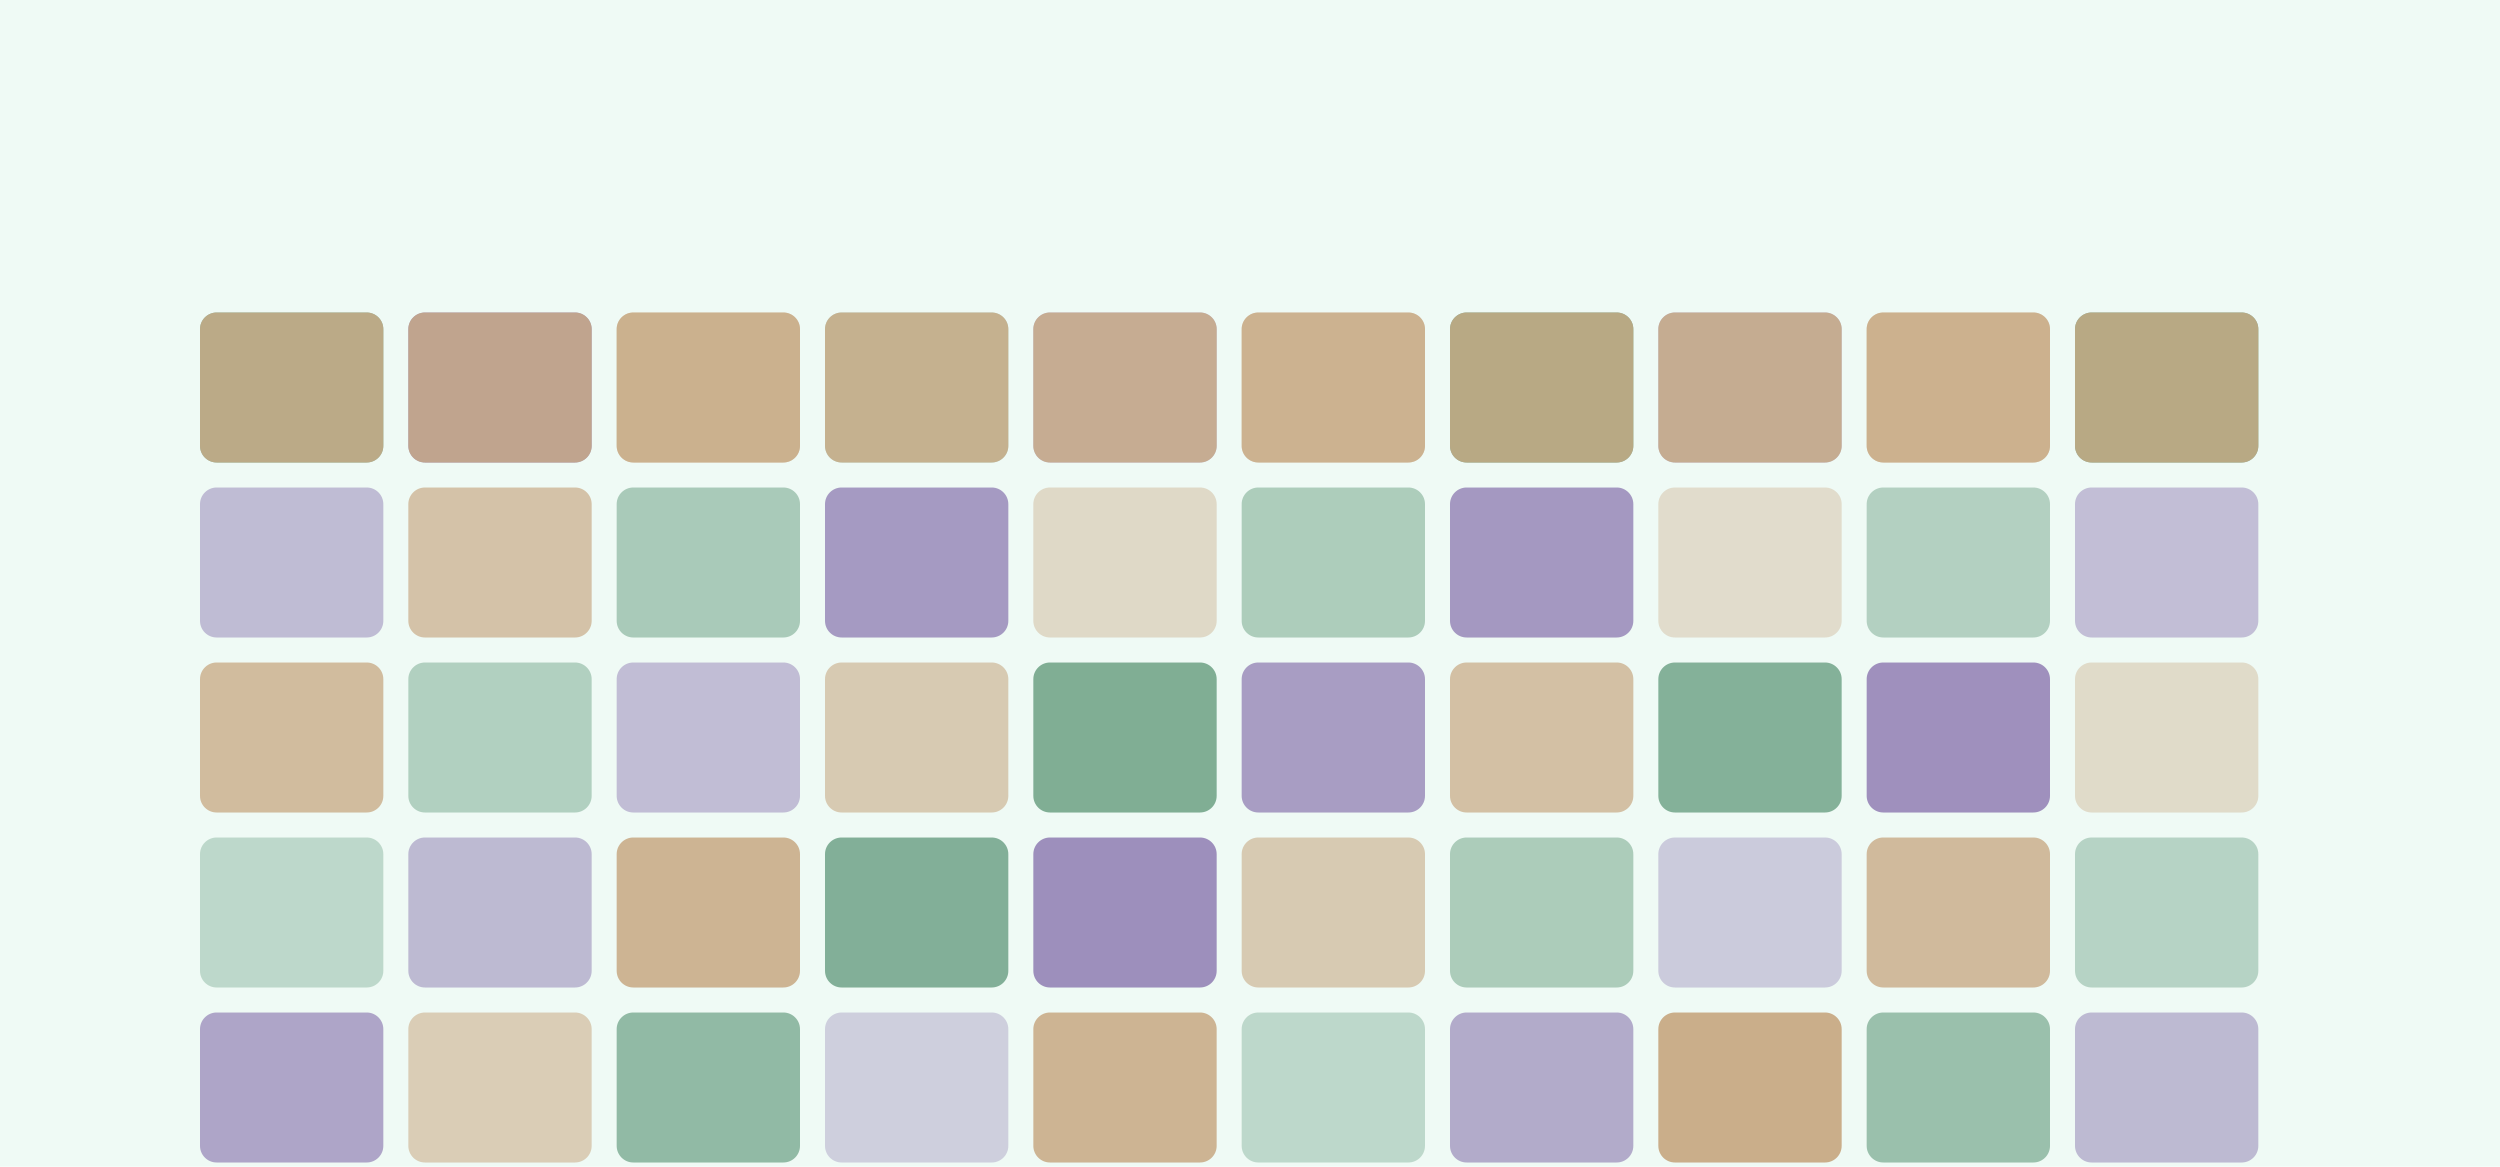
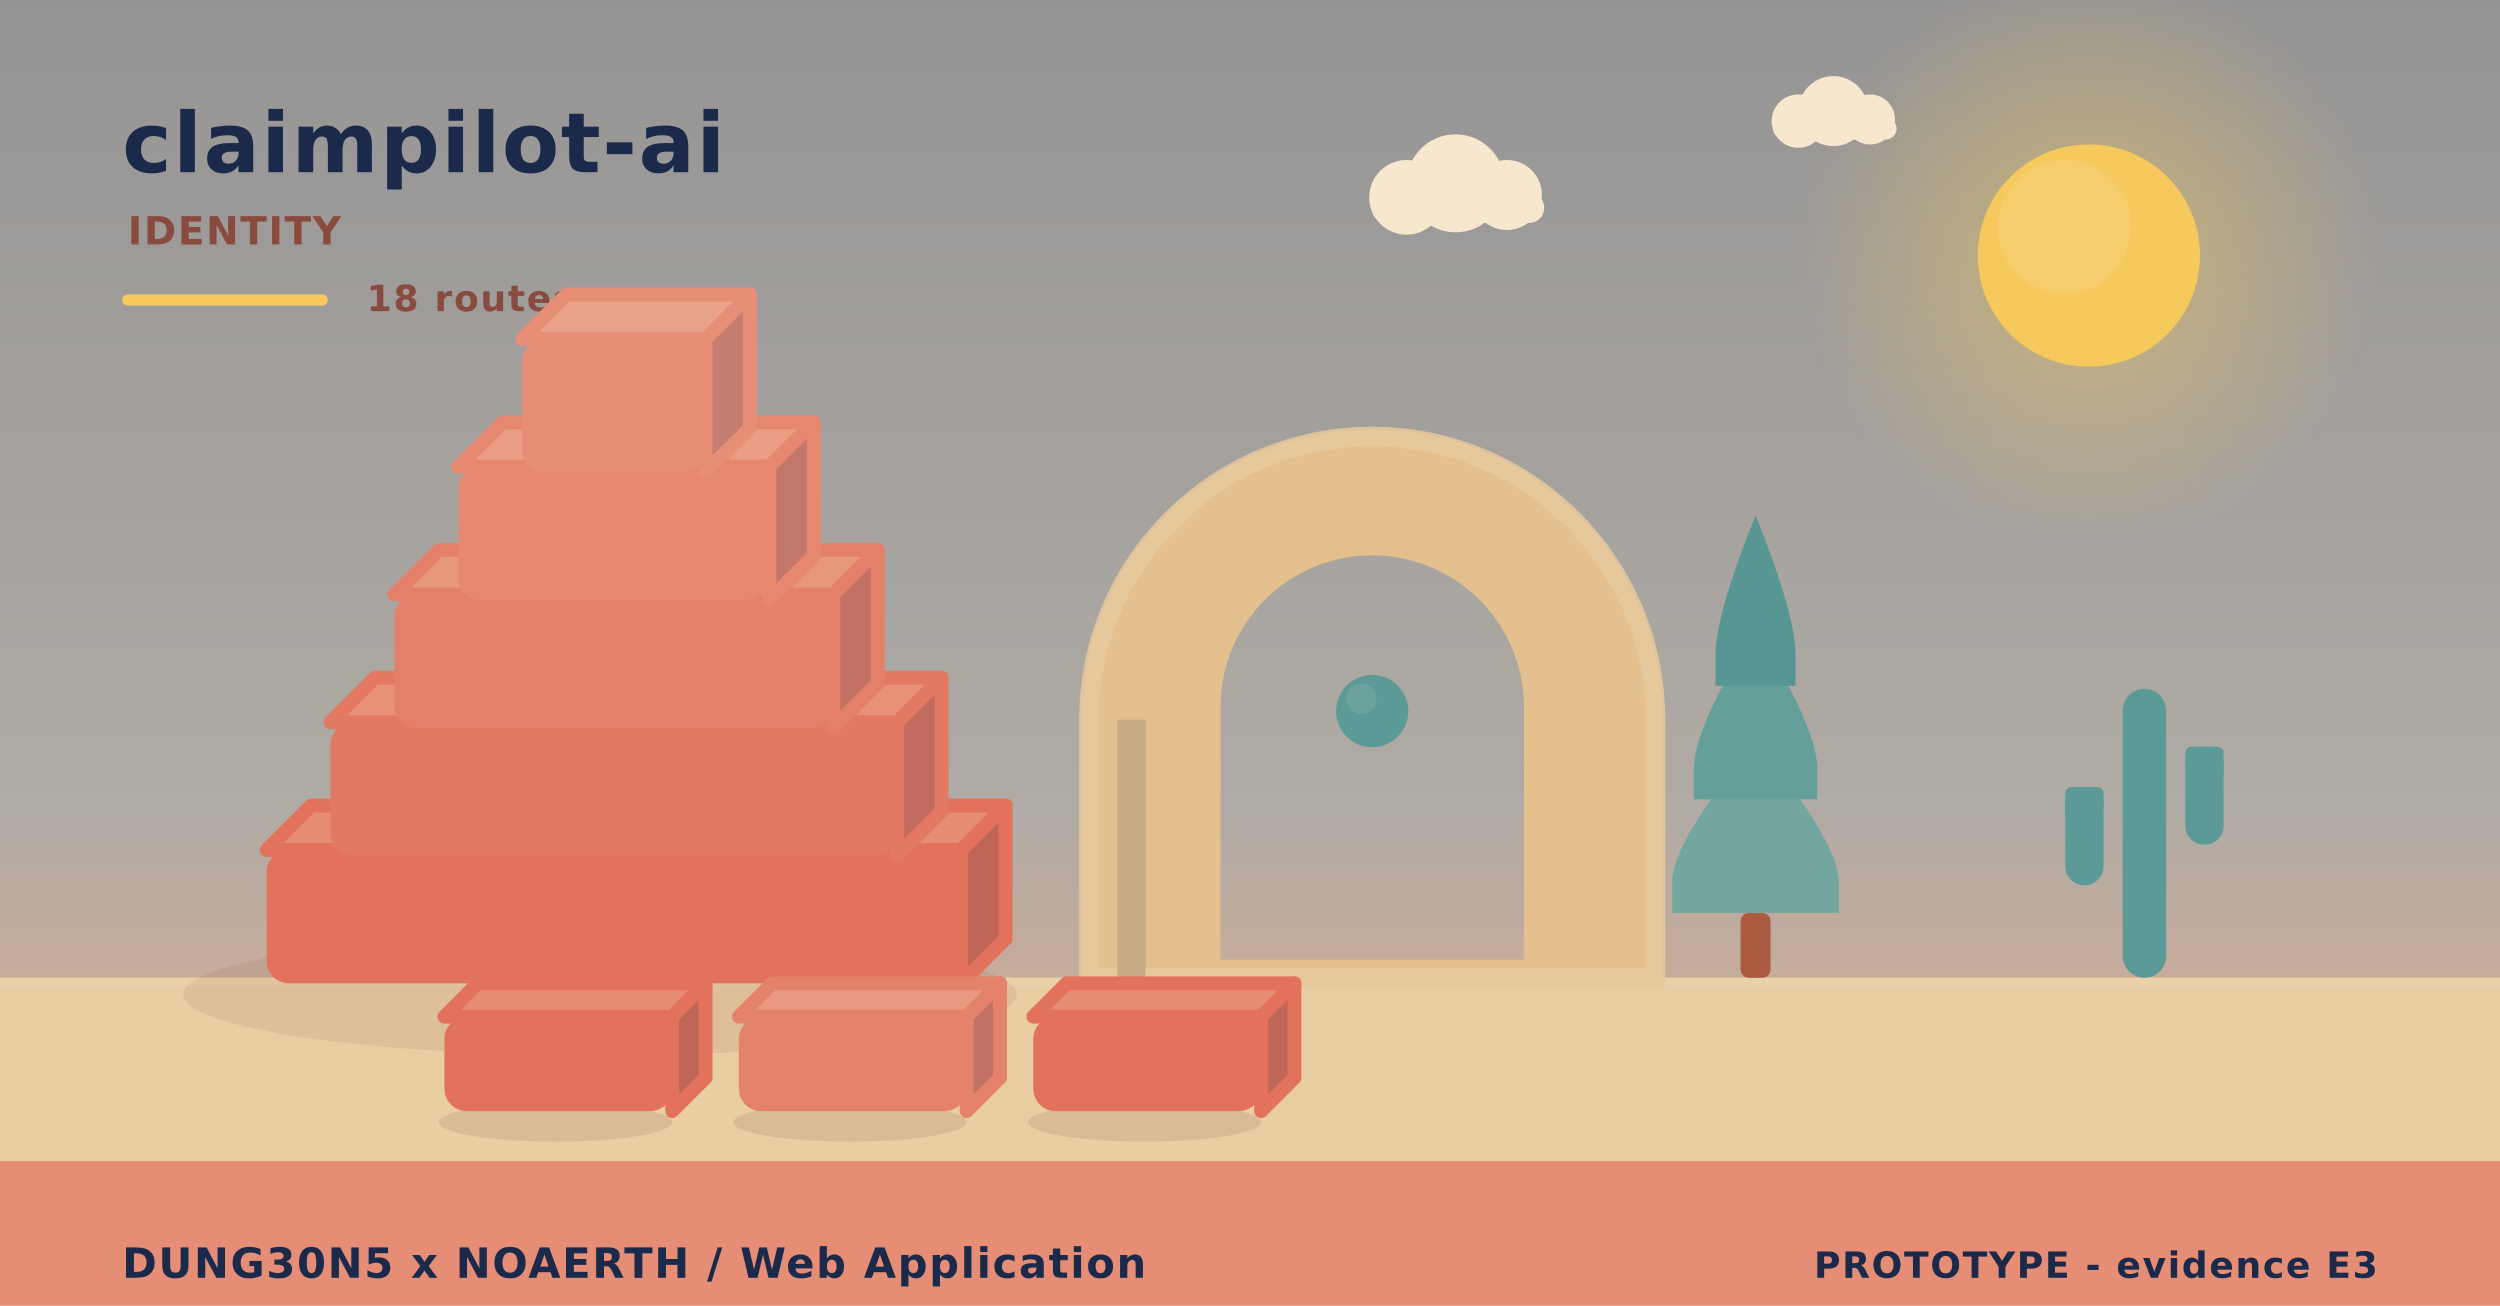
- <svg xmlns="http://www.w3.org/2000/svg" viewBox="0 0 1200 560" width="1200" height="560" role="img" aria-label="claimpilot-ai hero">
-   <rect width="1200" height="560" fill="#effaf5" />
-   <defs>
-     <linearGradient id="gh" x1="0" y1="0" x2="1" y2="1">
-       <stop offset="0%" stop-color="#74a68b" />
-       <stop offset="100%" stop-color="#907eb3" />
-     </linearGradient>
-   </defs>
-   <rect x="96.00" y="150.00" width="88.00" height="72.00" rx="8.00" fill="#74a68b" opacity="0.81" />
-   <rect x="196.00" y="150.00" width="88.00" height="72.00" rx="8.00" fill="#907eb3" opacity="0.79" />
-   <rect x="296.00" y="150.00" width="88.00" height="72.00" rx="8.00" fill="#c7a781" opacity="0.43" />
-   <rect x="396.00" y="150.00" width="88.00" height="72.00" rx="8.00" fill="#74a68b" opacity="0.41" />
-   <rect x="496.00" y="150.00" width="88.00" height="72.00" rx="8.00" fill="#907eb3" opacity="0.49" />
-   <rect x="596.00" y="150.00" width="88.00" height="72.00" rx="8.00" fill="#c7a781" opacity="0.36" />
-   <rect x="696.00" y="150.00" width="88.00" height="72.00" rx="8.00" fill="#74a68b" opacity="0.92" />
-   <rect x="796.00" y="150.00" width="88.00" height="72.00" rx="8.00" fill="#907eb3" opacity="0.50" />
-   <rect x="896.00" y="150.00" width="88.00" height="72.00" rx="8.00" fill="#c7a781" opacity="0.42" />
-   <rect x="996.00" y="150.00" width="88.00" height="72.00" rx="8.00" fill="#74a68b" opacity="0.92" />
-   <rect x="96.00" y="234.00" width="88.00" height="72.00" rx="8.00" fill="#907eb3" opacity="0.50" />
-   <rect x="196.00" y="234.00" width="88.00" height="72.00" rx="8.00" fill="#c7a781" opacity="0.67" />
-   <rect x="296.00" y="234.00" width="88.00" height="72.00" rx="8.00" fill="#74a68b" opacity="0.57" />
-   <rect x="396.00" y="234.00" width="88.00" height="72.00" rx="8.00" fill="#907eb3" opacity="0.77" />
-   <rect x="496.00" y="234.00" width="88.00" height="72.00" rx="8.00" fill="#c7a781" opacity="0.40" />
-   <rect x="596.00" y="234.00" width="88.00" height="72.00" rx="8.00" fill="#74a68b" opacity="0.54" />
-   <rect x="696.00" y="234.00" width="88.00" height="72.00" rx="8.00" fill="#907eb3" opacity="0.79" />
-   <rect x="796.00" y="234.00" width="88.00" height="72.00" rx="8.00" fill="#c7a781" opacity="0.36" />
-   <rect x="896.00" y="234.00" width="88.00" height="72.00" rx="8.00" fill="#74a68b" opacity="0.49" />
-   <rect x="996.00" y="234.00" width="88.00" height="72.00" rx="8.00" fill="#907eb3" opacity="0.48" />
-   <rect x="96.00" y="318.00" width="88.00" height="72.00" rx="8.00" fill="#c7a781" opacity="0.75" />
-   <rect x="196.00" y="318.00" width="88.00" height="72.00" rx="8.00" fill="#74a68b" opacity="0.50" />
-   <rect x="296.00" y="318.00" width="88.00" height="72.00" rx="8.00" fill="#907eb3" opacity="0.49" />
-   <rect x="396.00" y="318.00" width="88.00" height="72.00" rx="8.00" fill="#c7a781" opacity="0.58" />
-   <rect x="496.00" y="318.00" width="88.00" height="72.00" rx="8.00" fill="#74a68b" opacity="0.91" />
-   <rect x="596.00" y="318.00" width="88.00" height="72.00" rx="8.00" fill="#907eb3" opacity="0.75" />
-   <rect x="696.00" y="318.00" width="88.00" height="72.00" rx="8.00" fill="#c7a781" opacity="0.70" />
-   <rect x="796.00" y="318.00" width="88.00" height="72.00" rx="8.00" fill="#74a68b" opacity="0.87" />
-   <rect x="896.00" y="318.00" width="88.00" height="72.00" rx="8.00" fill="#907eb3" opacity="0.85" />
-   <rect x="996.00" y="318.00" width="88.00" height="72.00" rx="8.00" fill="#c7a781" opacity="0.38" />
-   <rect x="96.00" y="402.00" width="88.00" height="72.00" rx="8.00" fill="#74a68b" opacity="0.40" />
-   <rect x="196.00" y="402.00" width="88.00" height="72.00" rx="8.00" fill="#907eb3" opacity="0.52" />
-   <rect x="296.00" y="402.00" width="88.00" height="72.00" rx="8.00" fill="#c7a781" opacity="0.84" />
-   <rect x="396.00" y="402.00" width="88.00" height="72.00" rx="8.00" fill="#74a68b" opacity="0.88" />
-   <rect x="496.00" y="402.00" width="88.00" height="72.00" rx="8.00" fill="#907eb3" opacity="0.86" />
-   <rect x="596.00" y="402.00" width="88.00" height="72.00" rx="8.00" fill="#c7a781" opacity="0.58" />
-   <rect x="696.00" y="402.00" width="88.00" height="72.00" rx="8.00" fill="#74a68b" opacity="0.55" />
-   <rect x="796.00" y="402.00" width="88.00" height="72.00" rx="8.00" fill="#907eb3" opacity="0.38" />
-   <rect x="896.00" y="402.00" width="88.00" height="72.00" rx="8.00" fill="#c7a781" opacity="0.77" />
-   <rect x="996.00" y="402.00" width="88.00" height="72.00" rx="8.00" fill="#74a68b" opacity="0.46" />
-   <rect x="96.00" y="486.00" width="88.00" height="72.00" rx="8.00" fill="#907eb3" opacity="0.68" />
-   <rect x="196.00" y="486.00" width="88.00" height="72.00" rx="8.00" fill="#c7a781" opacity="0.54" />
-   <rect x="296.00" y="486.00" width="88.00" height="72.00" rx="8.00" fill="#74a68b" opacity="0.76" />
-   <rect x="396.00" y="486.00" width="88.00" height="72.00" rx="8.00" fill="#907eb3" opacity="0.35" />
-   <rect x="496.00" y="486.00" width="88.00" height="72.00" rx="8.00" fill="#c7a781" opacity="0.84" />
-   <rect x="596.00" y="486.00" width="88.00" height="72.00" rx="8.00" fill="#74a68b" opacity="0.40" />
-   <rect x="696.00" y="486.00" width="88.00" height="72.00" rx="8.00" fill="#907eb3" opacity="0.64" />
-   <rect x="796.00" y="486.00" width="88.00" height="72.00" rx="8.00" fill="#c7a781" opacity="0.92" />
-   <rect x="896.00" y="486.00" width="88.00" height="72.00" rx="8.00" fill="#74a68b" opacity="0.69" />
-   <rect x="996.00" y="486.00" width="88.00" height="72.00" rx="8.00" fill="#907eb3" opacity="0.52" />
+ <svg xmlns="http://www.w3.org/2000/svg" width="900" height="470" viewBox="0 0 900 470" role="img" aria-label="claimpilot-ai - identity">
+   <linearGradient id="skyh" x1="0" y1="0" x2="0" y2="1">
+     <stop offset="0" stop-color="#959494" />
+     <stop offset="0.62" stop-color="#b0aba4" />
+     <stop offset="1" stop-color="#f3ad8a" />
+   </linearGradient>
+   <rect width="900" height="470" fill="url(#skyh)" />
+   <radialGradient id="sunh">
+     <stop offset="0.35" stop-color="#f5c95c" stop-opacity="0.34" />
+     <stop offset="1" stop-color="#f5c95c" stop-opacity="0" />
+   </radialGradient>
+   <circle cx="752" cy="92" r="104" fill="url(#sunh)" />
+   <circle cx="752" cy="92" r="40" fill="#f5c95c" />
+   <circle cx="743.2" cy="81.6" r="24" fill="#f5d27e" opacity="0.5" />
  <g>
-     <rect x="96.00" y="150.00" width="88.00" height="72.00" rx="8.00" fill="#c7a781" opacity="0.80" />
-     <animate attributeName="opacity" values="0.25;1.0;0.25" dur="9.467s" begin="5.08s" repeatCount="indefinite" />
+     <circle cx="524" cy="66" r="17.64" fill="#f6e7ce" />
+     <circle cx="506.36" cy="71.04" r="13.44" fill="#f6e7ce" />
+     <circle cx="542.48" cy="70.2" r="12.6" fill="#f6e7ce" />
+     <rect x="493.76" y="69.36" width="62.16" height="10.92" rx="5.46" fill="#f6e7ce" />
+     <animateTransform attributeName="transform" type="translate" values="0 0;24 0;0 0" dur="36s" begin="0s" repeatCount="indefinite" />
  </g>
  <g>
-     <rect x="196.00" y="150.00" width="88.00" height="72.00" rx="8.00" fill="#c7a781" opacity="0.80" />
-     <animate attributeName="opacity" values="0.25;1.0;0.25" dur="9.467s" begin="5.4s" repeatCount="indefinite" />
+     <circle cx="660" cy="40" r="12.6" fill="#f6e7ce" />
+     <circle cx="647.4" cy="43.6" r="9.6" fill="#f6e7ce" />
+     <circle cx="673.2" cy="43" r="9" fill="#f6e7ce" />
+     <rect x="638.4" y="42.4" width="44.4" height="7.8" rx="3.9" fill="#f6e7ce" />
+     <animateTransform attributeName="transform" type="translate" values="0 0;-18 0;0 0" dur="46s" begin="3s" repeatCount="indefinite" />
+   </g>
+   <rect x="0" y="352" width="900" height="118" fill="#e9cda3" />
+   <rect x="0" y="352" width="900" height="3" fill="#ebd1a9" />
+   <text x="44" y="62" font-family="Verdana,DejaVu Sans,sans-serif" font-size="30" font-weight="700" letter-spacing="0.6" fill="#1b2a4a" text-anchor="start">claimpilot-ai</text>
+   <text x="46" y="88" font-family="Verdana,DejaVu Sans,sans-serif" font-size="14" font-weight="700" letter-spacing="0.6" fill="#894b3f" text-anchor="start">IDENTITY</text>
+   <rect x="44" y="106" width="74" height="4" rx="2" fill="#f5c95c" />
+   <text x="132" y="112" font-family="Verdana,DejaVu Sans,sans-serif" font-size="13" font-weight="700" letter-spacing="0.6" fill="#894b3f" text-anchor="start">18 routes</text>
+   <ellipse cx="216" cy="358" rx="150" ry="22" fill="rgba(138,90,68,0.11)" />
+   <g>
+     <path d="M96,306 L346,306 L362,290 L112,290 Z" fill="#e68c74" stroke="#e2725b" stroke-width="5" stroke-linejoin="round" />
+     <path d="M346,306 L362,290 L362,338 L346,354 Z" fill="#c06658" stroke="#e2725b" stroke-width="5" stroke-linejoin="round" />
+     <rect x="96" y="306" width="250" height="48" rx="8" fill="#e2725b" />
+     <animateTransform attributeName="transform" type="translate" values="0 10;0 0" dur="0.9s" begin="0s" fill="freeze" />
  </g>
  <g>
-     <rect x="296.00" y="150.00" width="88.00" height="72.00" rx="8.00" fill="#c7a781" opacity="0.80" />
-     <animate attributeName="opacity" values="0.25;1.0;0.25" dur="9.467s" begin="5.72s" repeatCount="indefinite" />
+     <path d="M119,260 L323,260 L339,244 L135,244 Z" fill="#e7917a" stroke="#e37962" stroke-width="5" stroke-linejoin="round" />
+     <path d="M323,260 L339,244 L339,292 L323,308 Z" fill="#c16c5e" stroke="#e37962" stroke-width="5" stroke-linejoin="round" />
+     <rect x="119" y="260" width="204" height="48" rx="8" fill="#e37962" />
+     <animateTransform attributeName="transform" type="translate" values="0 10;0 0" dur="0.9s" begin="0.28s" fill="freeze" />
  </g>
  <g>
-     <rect x="396.00" y="150.00" width="88.00" height="72.00" rx="8.00" fill="#c7a781" opacity="0.80" />
-     <animate attributeName="opacity" values="0.25;1.0;0.25" dur="9.467s" begin="6.04s" repeatCount="indefinite" />
+     <path d="M142,214 L300,214 L316,198 L158,198 Z" fill="#e8977f" stroke="#e48069" stroke-width="5" stroke-linejoin="round" />
+     <path d="M300,214 L316,198 L316,246 L300,262 Z" fill="#c27164" stroke="#e48069" stroke-width="5" stroke-linejoin="round" />
+     <rect x="142" y="214" width="158" height="48" rx="8" fill="#e48069" />
+     <animateTransform attributeName="transform" type="translate" values="0 10;0 0" dur="0.9s" begin="0.56s" fill="freeze" />
  </g>
  <g>
-     <rect x="496.00" y="150.00" width="88.00" height="72.00" rx="8.00" fill="#c7a781" opacity="0.80" />
-     <animate attributeName="opacity" values="0.25;1.0;0.25" dur="9.467s" begin="6.36s" repeatCount="indefinite" />
+     <path d="M165,168 L277,168 L293,152 L181,152 Z" fill="#ea9c85" stroke="#e68770" stroke-width="5" stroke-linejoin="round" />
+     <path d="M277,168 L293,152 L293,200 L277,216 Z" fill="#c3776a" stroke="#e68770" stroke-width="5" stroke-linejoin="round" />
+     <rect x="165" y="168" width="112" height="48" rx="8" fill="#e68770" />
+     <animateTransform attributeName="transform" type="translate" values="0 10;0 0" dur="0.9s" begin="0.84s" fill="freeze" />
  </g>
  <g>
-     <rect x="596.00" y="150.00" width="88.00" height="72.00" rx="8.00" fill="#c7a781" opacity="0.80" />
-     <animate attributeName="opacity" values="0.25;1.0;0.25" dur="9.467s" begin="6.68s" repeatCount="indefinite" />
+     <path d="M188,122 L254,122 L270,106 L204,106 Z" fill="#eaa28a" stroke="#e78e77" stroke-width="5" stroke-linejoin="round" />
+     <path d="M254,122 L270,106 L270,154 L254,170 Z" fill="#c47d6f" stroke="#e78e77" stroke-width="5" stroke-linejoin="round" />
+     <rect x="188" y="122" width="66" height="48" rx="8" fill="#e78e77" />
+     <animateTransform attributeName="transform" type="translate" values="0 10;0 0" dur="0.9s" begin="1.12s" fill="freeze" />
  </g>
+   <path d="M392,352 L392,259.12 A102,102 0 0 1 596,259.12 L596,352 Z M436.88,348 L436.88,254.55 A57.12,57.12 0 0 1 551.12,254.55 L551.12,348 Z" fill="#e3c08d" fill-rule="evenodd" stroke="#e3c08d" stroke-width="5" stroke-linejoin="round" />
+   <path d="M392,352 L392,259.12 A102,102 0 0 1 596,259.12 L596,352 Z" fill="none" stroke="#e8c99d" stroke-width="7" stroke-linecap="round" opacity="0.85" />
+   <rect x="402.2" y="259.12" width="10.2" height="92.88" fill="#c7ab84" />
  <g>
-     <rect x="696.00" y="150.00" width="88.00" height="72.00" rx="8.00" fill="#c7a781" opacity="0.80" />
-     <animate attributeName="opacity" values="0.25;1.0;0.25" dur="9.467s" begin="7.0s" repeatCount="indefinite" />
+     <circle cx="494" cy="256" r="13" fill="#5b9a97" />
+     <circle cx="490.1" cy="251.58" r="5.46" fill="#7aa9a2" opacity="0.55" />
+     <animate attributeName="opacity" values="0.78;1;0.78" dur="5.2s" begin="0s" repeatCount="indefinite" />
  </g>
+   <rect x="626.6" y="328.64" width="10.8" height="23.36" rx="3" fill="#ac5b43" />
+   <path d="M632,267.32 Q602,302.89 602,317.6 Q602,328.64 602,328.64 L662,328.64 Q662,328.64 662,317.6 Q662,302.89 632,267.32 Z" fill="#74a6a0" />
+   <path d="M632,226.44 Q609.8,262.01 609.8,276.72 Q609.8,287.76 609.8,287.76 L654.2,287.76 Q654.2,287.76 654.2,276.72 Q654.2,262.01 632,226.44 Z" fill="#649f9a" />
+   <path d="M632,185.56 Q617.6,221.13 617.6,235.84 Q617.6,246.88 617.6,246.88 L646.4,246.88 Q646.4,246.88 646.4,235.84 Q646.4,221.13 632,185.56 Z" fill="#589694" />
+   <rect x="764.18" y="248" width="15.64" height="104" rx="7.82" fill="#5b9a97" />
+   <rect x="743.48" y="283.36" width="13.8" height="35.36" rx="6.9" fill="#5b9a97" />
+   <rect x="743.48" y="283.36" width="13.8" height="10.4" rx="2.3" fill="#5b9a97" />
+   <rect x="786.72" y="268.8" width="13.8" height="35.36" rx="6.9" fill="#5b9a97" />
+   <rect x="786.72" y="268.8" width="13.8" height="10.4" rx="2.3" fill="#5b9a97" />
+   <ellipse cx="200" cy="404" rx="42" ry="7" fill="rgba(138,90,68,0.15)" />
  <g>
-     <rect x="796.00" y="150.00" width="88.00" height="72.00" rx="8.00" fill="#c7a781" opacity="0.80" />
-     <animate attributeName="opacity" values="0.25;1.0;0.25" dur="9.467s" begin="7.32s" repeatCount="indefinite" />
+     <path d="M160,366 L242,366 L254,354 L172,354 Z" fill="#e68c74" stroke="#e2725b" stroke-width="5" stroke-linejoin="round" />
+     <path d="M242,366 L254,354 L254,388 L242,400 Z" fill="#c06658" stroke="#e2725b" stroke-width="5" stroke-linejoin="round" />
+     <rect x="160" y="366" width="82" height="34" rx="8" fill="#e2725b" />
+     <animateTransform attributeName="transform" type="translate" values="0 10;0 0" dur="0.7s" begin="0.8s" fill="freeze" />
  </g>
+   <ellipse cx="306" cy="404" rx="42" ry="7" fill="rgba(138,90,68,0.15)" />
  <g>
-     <rect x="896.00" y="150.00" width="88.00" height="72.00" rx="8.00" fill="#c7a781" opacity="0.80" />
-     <animate attributeName="opacity" values="0.25;1.0;0.25" dur="9.467s" begin="7.64s" repeatCount="indefinite" />
+     <path d="M266,366 L348,366 L360,354 L278,354 Z" fill="#e99881" stroke="#e5826b" stroke-width="5" stroke-linejoin="round" />
+     <path d="M348,366 L360,354 L360,388 L348,400 Z" fill="#c37365" stroke="#e5826b" stroke-width="5" stroke-linejoin="round" />
+     <rect x="266" y="366" width="82" height="34" rx="8" fill="#e5826b" />
+     <animateTransform attributeName="transform" type="translate" values="0 10;0 0" dur="0.7s" begin="0.95s" fill="freeze" />
  </g>
+   <ellipse cx="412" cy="404" rx="42" ry="7" fill="rgba(138,90,68,0.15)" />
  <g>
-     <rect x="996.00" y="150.00" width="88.00" height="72.00" rx="8.00" fill="#c7a781" opacity="0.80" />
-     <animate attributeName="opacity" values="0.25;1.0;0.25" dur="9.467s" begin="7.96s" repeatCount="indefinite" />
+     <path d="M372,366 L454,366 L466,354 L384,354 Z" fill="#e68c74" stroke="#e2725b" stroke-width="5" stroke-linejoin="round" />
+     <path d="M454,366 L466,354 L466,388 L454,400 Z" fill="#c06658" stroke="#e2725b" stroke-width="5" stroke-linejoin="round" />
+     <rect x="372" y="366" width="82" height="34" rx="8" fill="#e2725b" />
+     <animateTransform attributeName="transform" type="translate" values="0 10;0 0" dur="0.7s" begin="1.1s" fill="freeze" />
  </g>
+   <rect x="0" y="418" width="900" height="52" rx="0" fill="#e68972" opacity="0.94" />
+   <text x="44" y="460" font-family="Verdana,DejaVu Sans,sans-serif" font-size="15" font-weight="700" letter-spacing="0.6" fill="#1b2a4a" text-anchor="start">DUNG30N5 x NOAERTH  /  Web Application</text>
+   <text x="856" y="460" font-family="Verdana,DejaVu Sans,sans-serif" font-size="13" font-weight="700" letter-spacing="0.6" fill="#1b2a4a" text-anchor="end">PROTOTYPE  -  evidence E3</text>
</svg>
